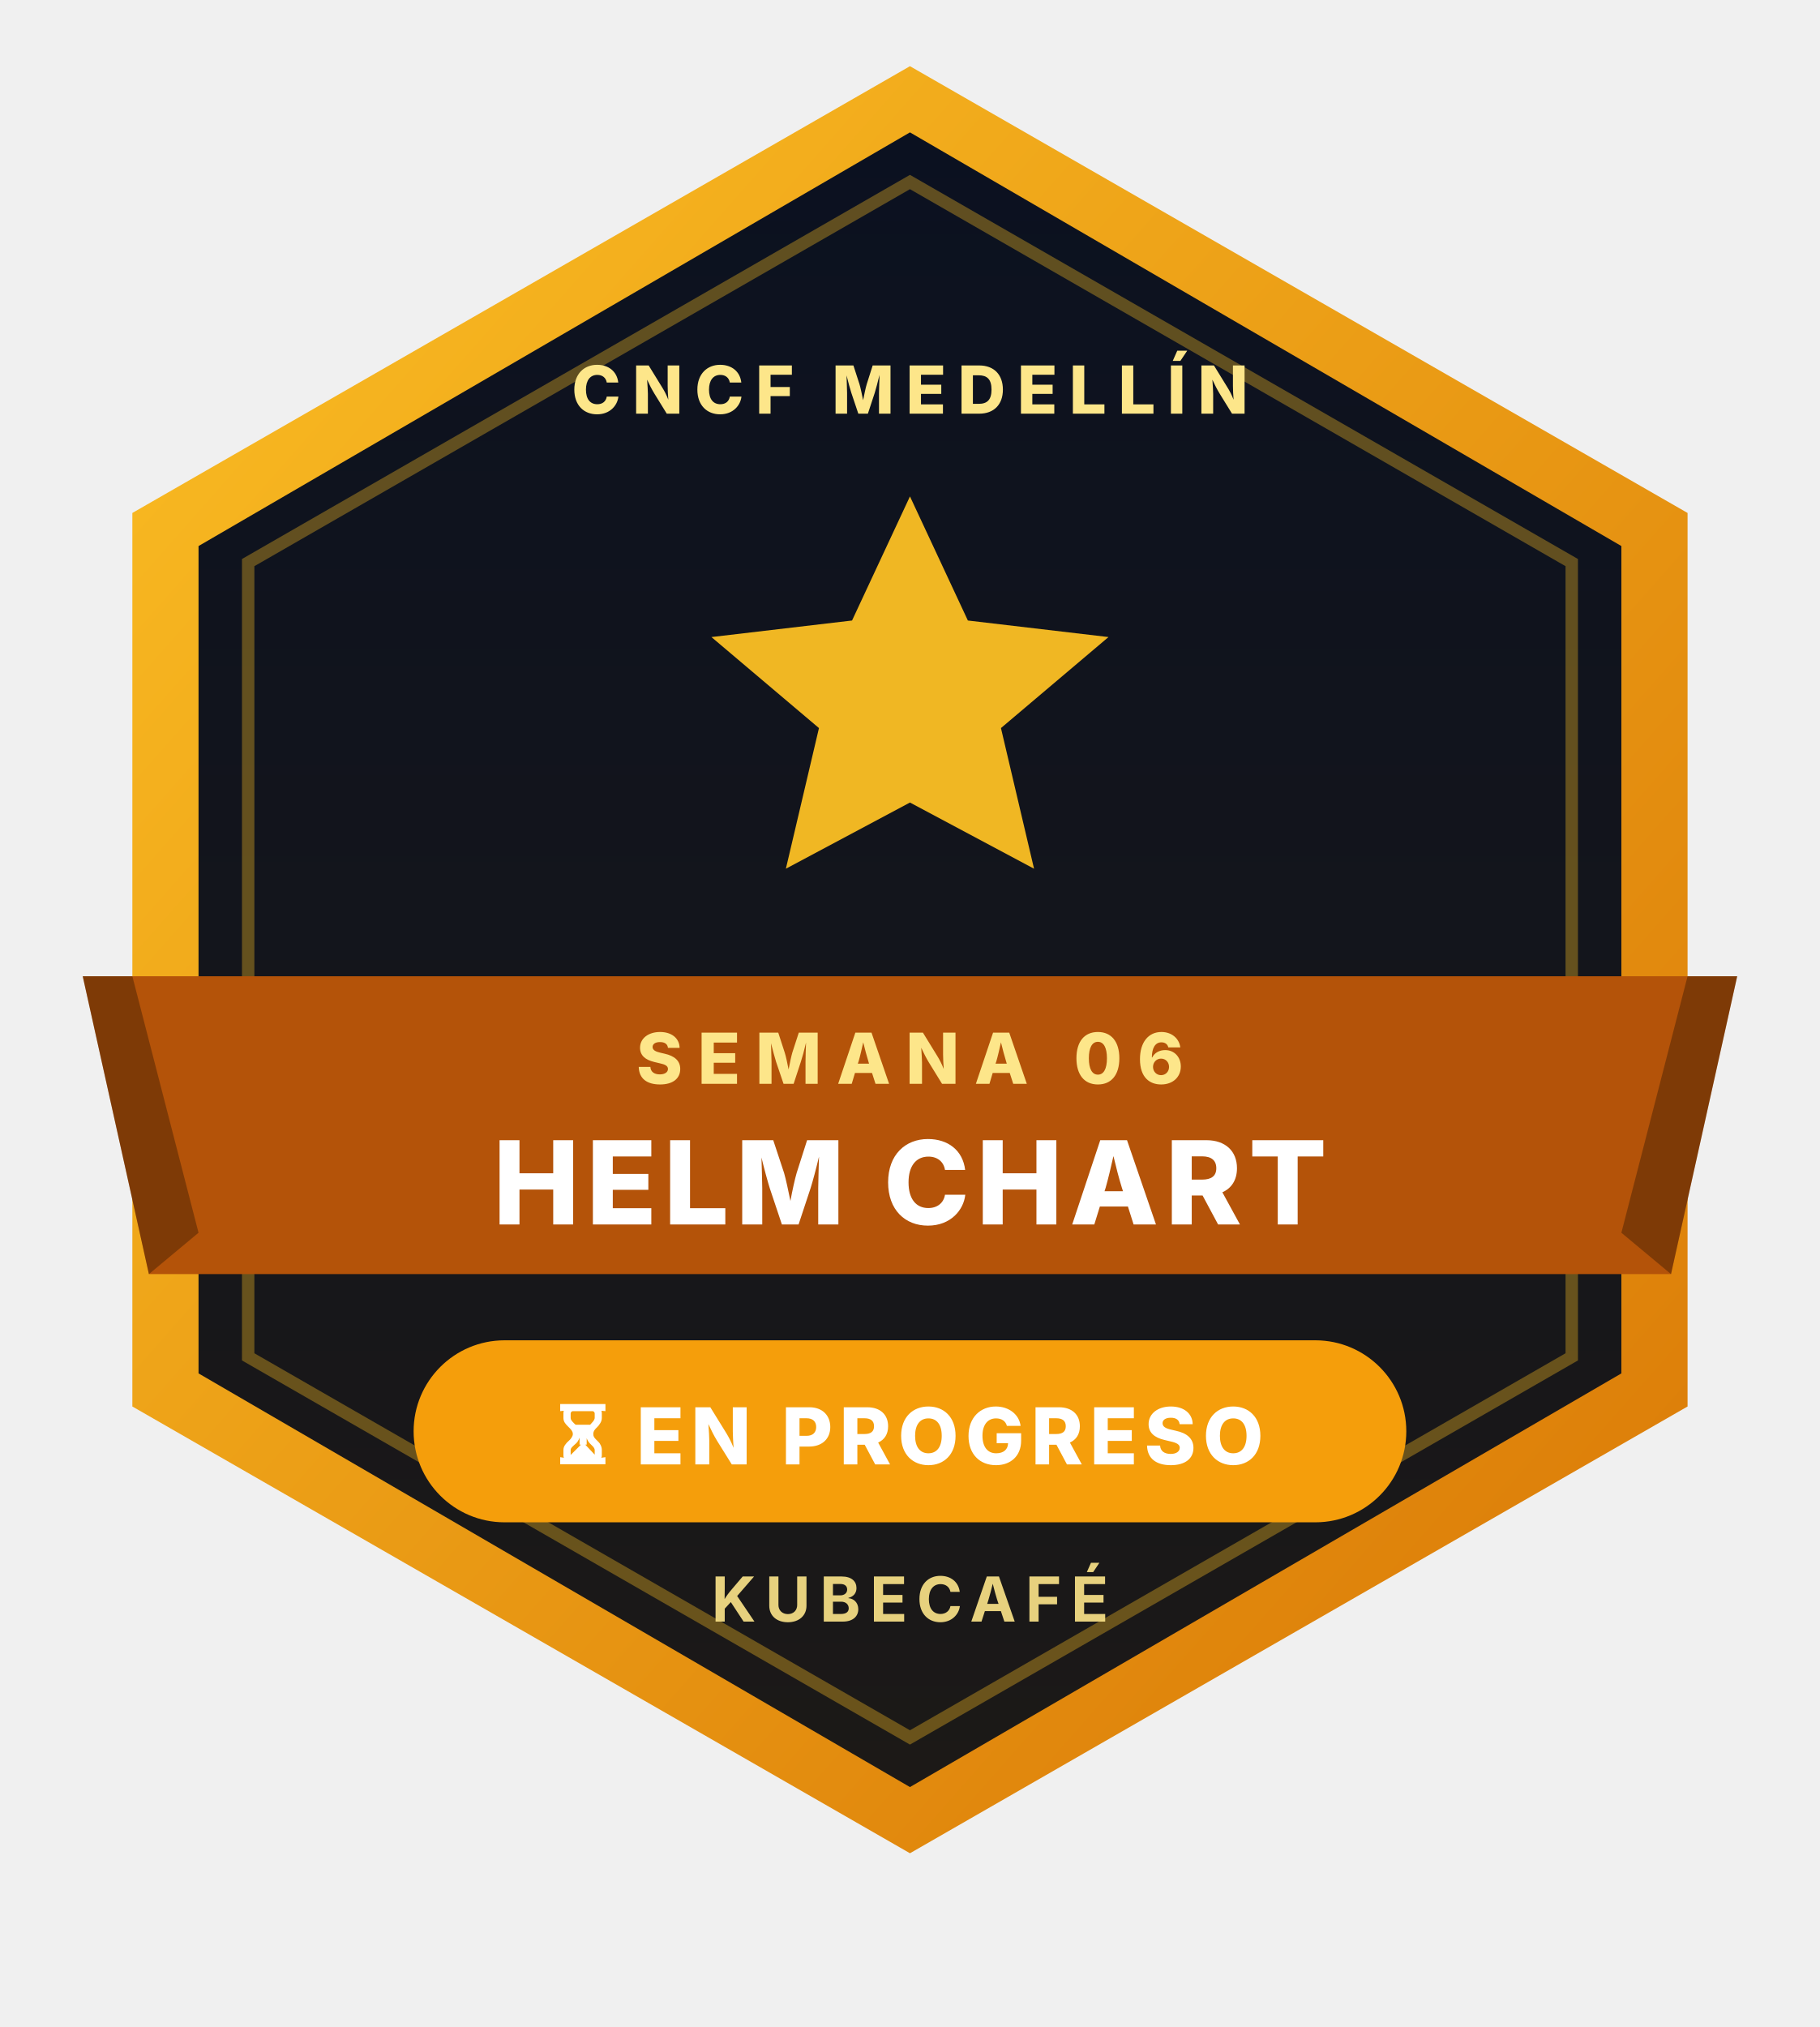
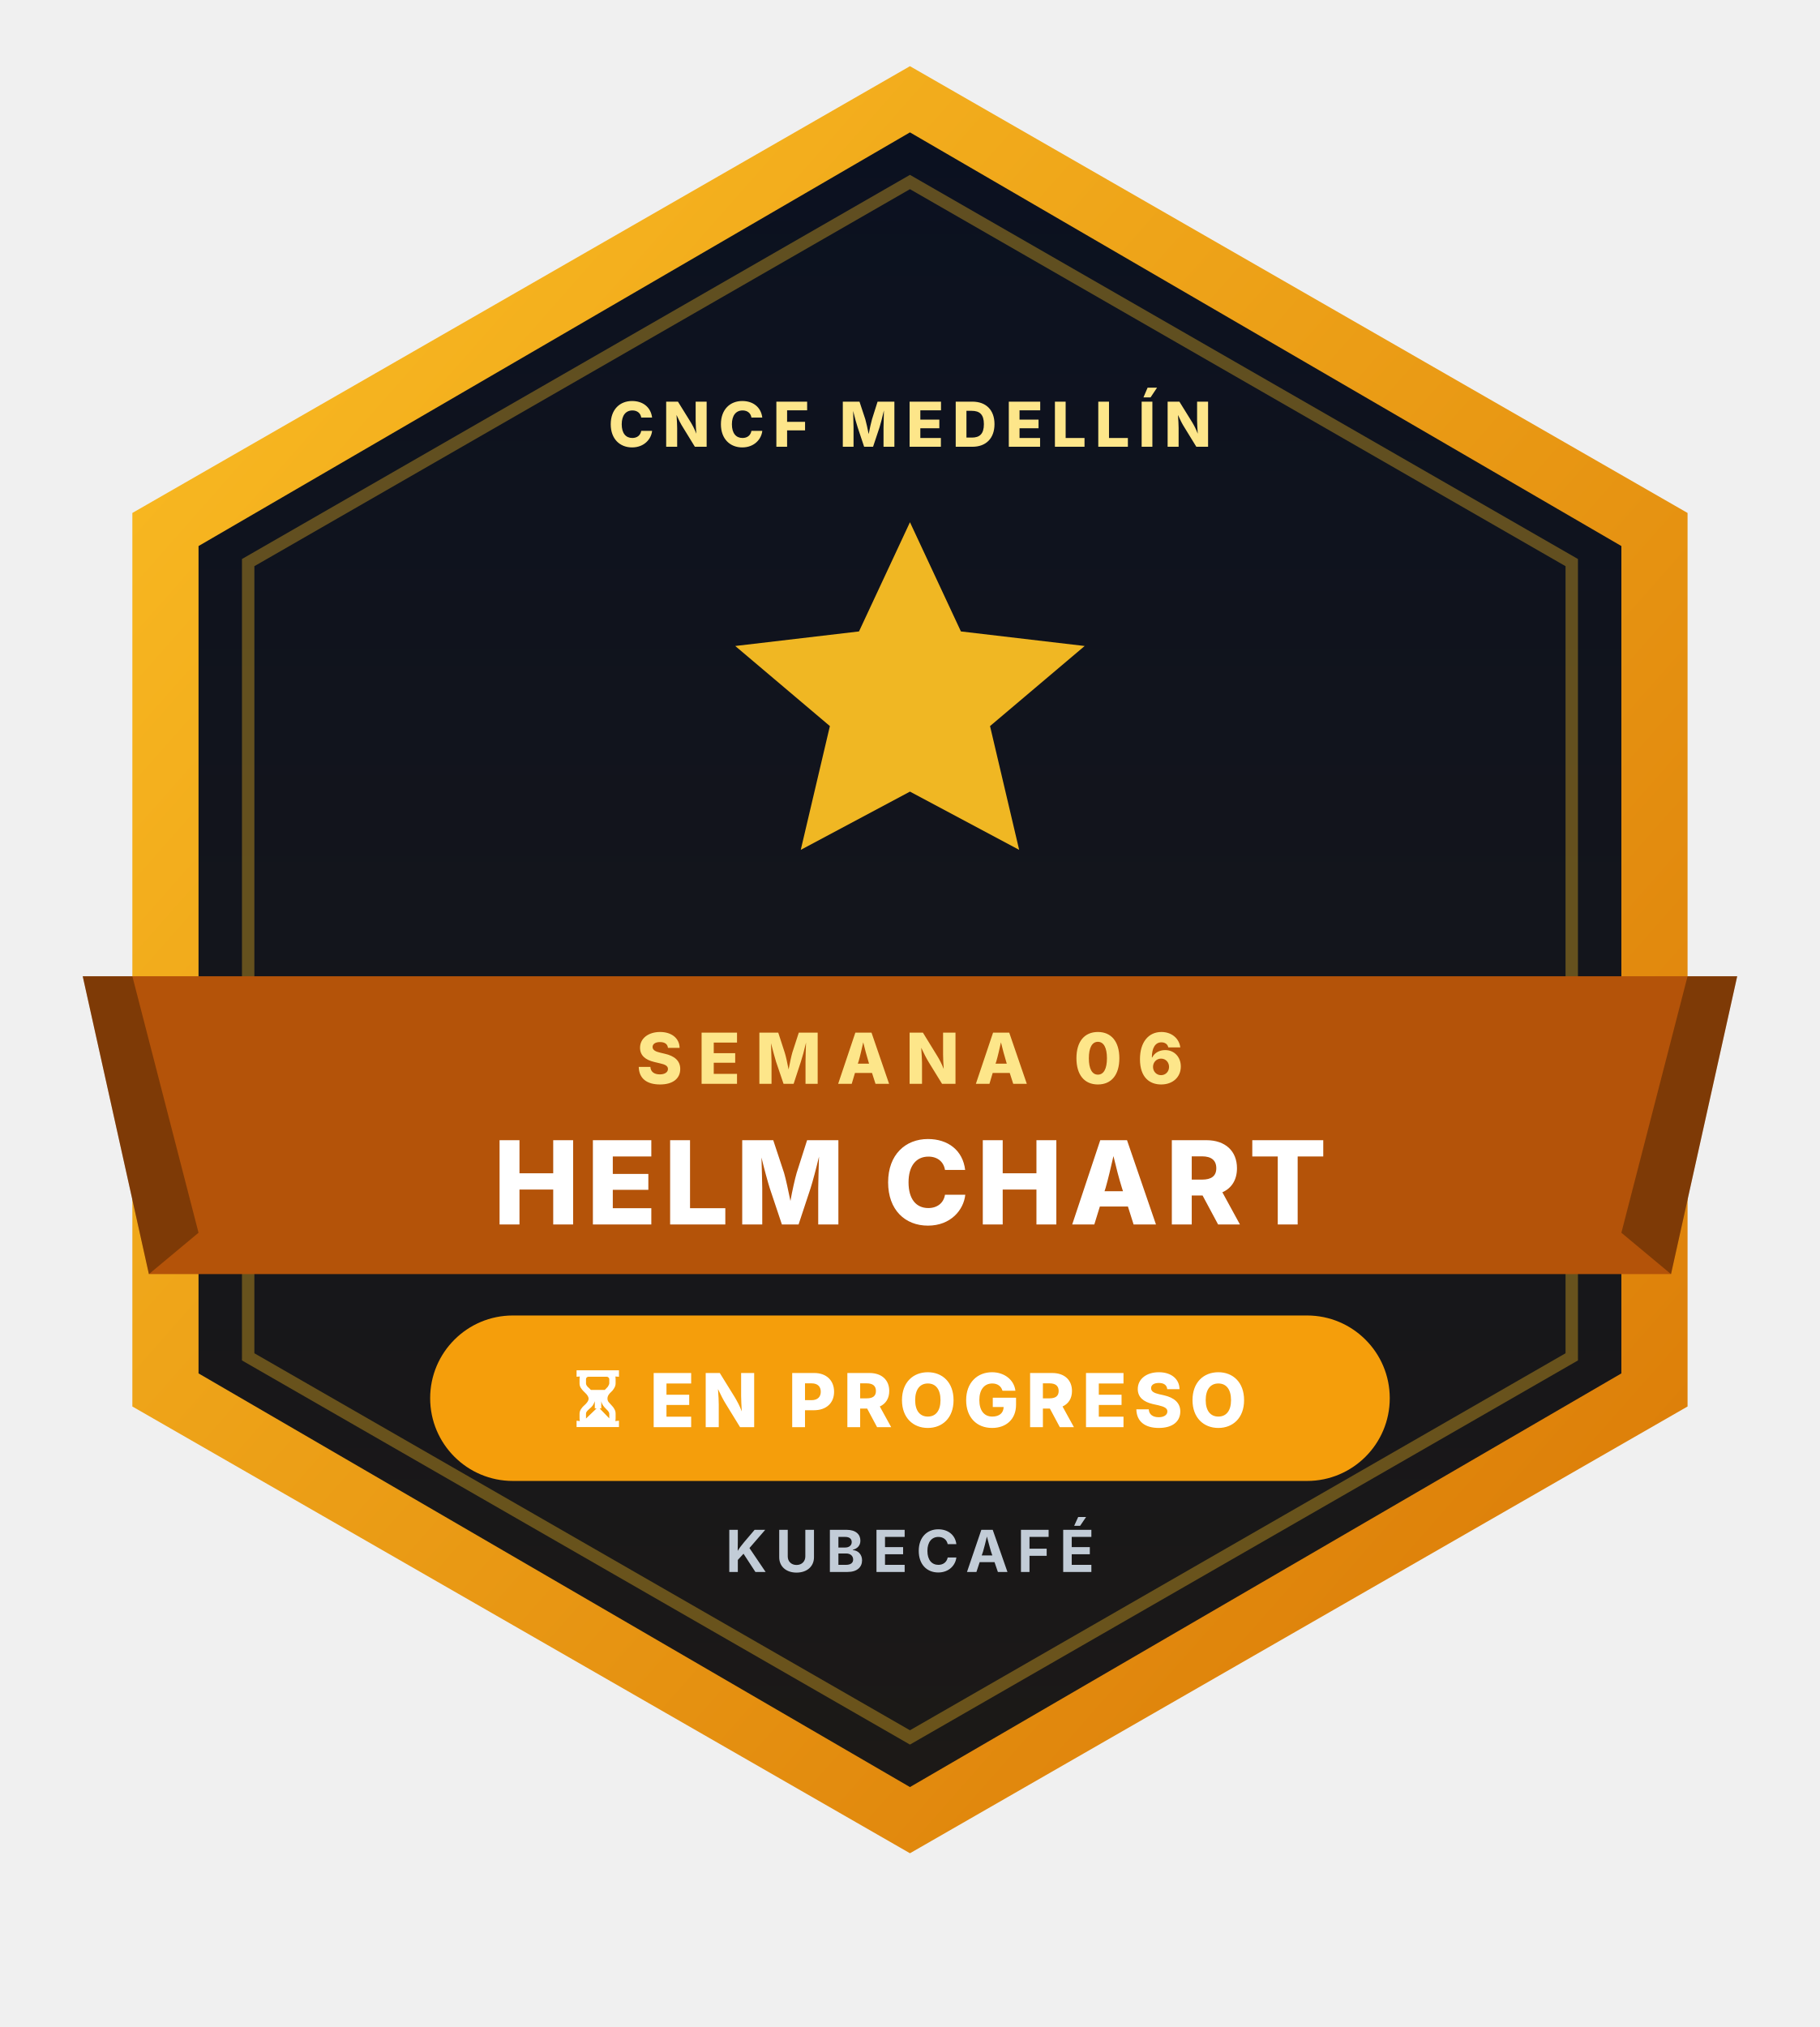
<svg xmlns="http://www.w3.org/2000/svg" viewBox="0 0 220 245" width="220" height="245">
  <defs>
    <linearGradient id="b_semana-06_progreso" x1="0%" y1="0%" x2="100%" y2="100%">
      <stop offset="0%" stop-color="#FBBF24" />
      <stop offset="100%" stop-color="#D97706" />
    </linearGradient>
    <linearGradient id="bg_semana-06_progreso" x1="0%" y1="0%" x2="0%" y2="100%">
      <stop offset="0%" stop-color="#0B1120" />
      <stop offset="100%" stop-color="#1C1917" />
    </linearGradient>
  </defs>
  <g opacity="1">
    <polygon points="110,8 204,62 204,170 110,224 16,170 16,62" fill="url(#b_semana-06_progreso)" />
    <polygon points="110,16 196,66 196,166 110,216 24,166 24,66" fill="url(#bg_semana-06_progreso)" />
    <polygon points="110,22 190,68 190,164 110,210 30,164 30,68" fill="none" stroke="#FBBF24" stroke-width="1.5" stroke-opacity="0.35" />
-     <text x="110" y="50" text-anchor="middle" font-family="system-ui,-apple-system,sans-serif" font-size="8" font-weight="800" fill="#FDE68A" letter-spacing="1.4">CNCF MEDELLÍN</text>
-     <g color="#FBBF24" transform="translate(0, 4)">
+     <text x="110" y="54" text-anchor="middle" font-family="system-ui,-apple-system,sans-serif" font-size="7.5" font-weight="800" fill="#FDE68A" letter-spacing="1.0">CNCF MEDELLÍN</text>
+     <g color="#FBBF24" transform="translate(110, 86) scale(0.88) translate(-110, -82)">
      <polygon points="110,56 117,71 134,73 121,84 125,101 110,93 95,101 99,84 86,73 103,71" fill="currentColor" opacity="0.95" />
    </g>
    <polygon points="10,118 210,118 202,154 18,154" fill="#B45309" />
    <polygon points="10,118 18,154 24,149 16,118" fill="#000000" opacity="0.3" />
    <polygon points="210,118 202,154 196,149 204,118" fill="#000000" opacity="0.3" />
    <text x="110" y="131" text-anchor="middle" font-family="system-ui,-apple-system,sans-serif" font-size="8.5" font-weight="800" fill="#FDE68A" letter-spacing="1.8">SEMANA 06</text>
    <text x="110" y="148" text-anchor="middle" font-family="system-ui,-apple-system,sans-serif" font-size="14" font-weight="800" fill="#FFFFFF" letter-spacing="0.8">HELM CHART</text>
-     <rect x="50" y="162" width="120" height="22" rx="11" fill="#F59E0B" />
-     <text x="110" y="177" text-anchor="middle" font-family="system-ui,-apple-system,sans-serif" font-size="9.5" font-weight="800" fill="#FFFFFF" letter-spacing="0.8">⏳ EN PROGRESO</text>
-     <text x="110" y="196" text-anchor="middle" font-family="system-ui,-apple-system,sans-serif" font-size="7.5" font-weight="700" fill="#FDE68A" opacity="0.9" letter-spacing="1.1">KUBECAFÉ</text>
+     <rect x="52" y="159" width="116" height="20" rx="10" fill="#F59E0B" />
+     <text x="110" y="172.5" text-anchor="middle" font-family="system-ui,-apple-system,sans-serif" font-size="9" font-weight="800" fill="#FFFFFF" letter-spacing="0.8">⏳ EN PROGRESO</text>
+     <text x="110" y="190" text-anchor="middle" font-family="system-ui,-apple-system,sans-serif" font-size="7" font-weight="700" fill="#CBD5E1" opacity="0.95" letter-spacing="1.0">KUBECAFÉ</text>
  </g>
</svg>
